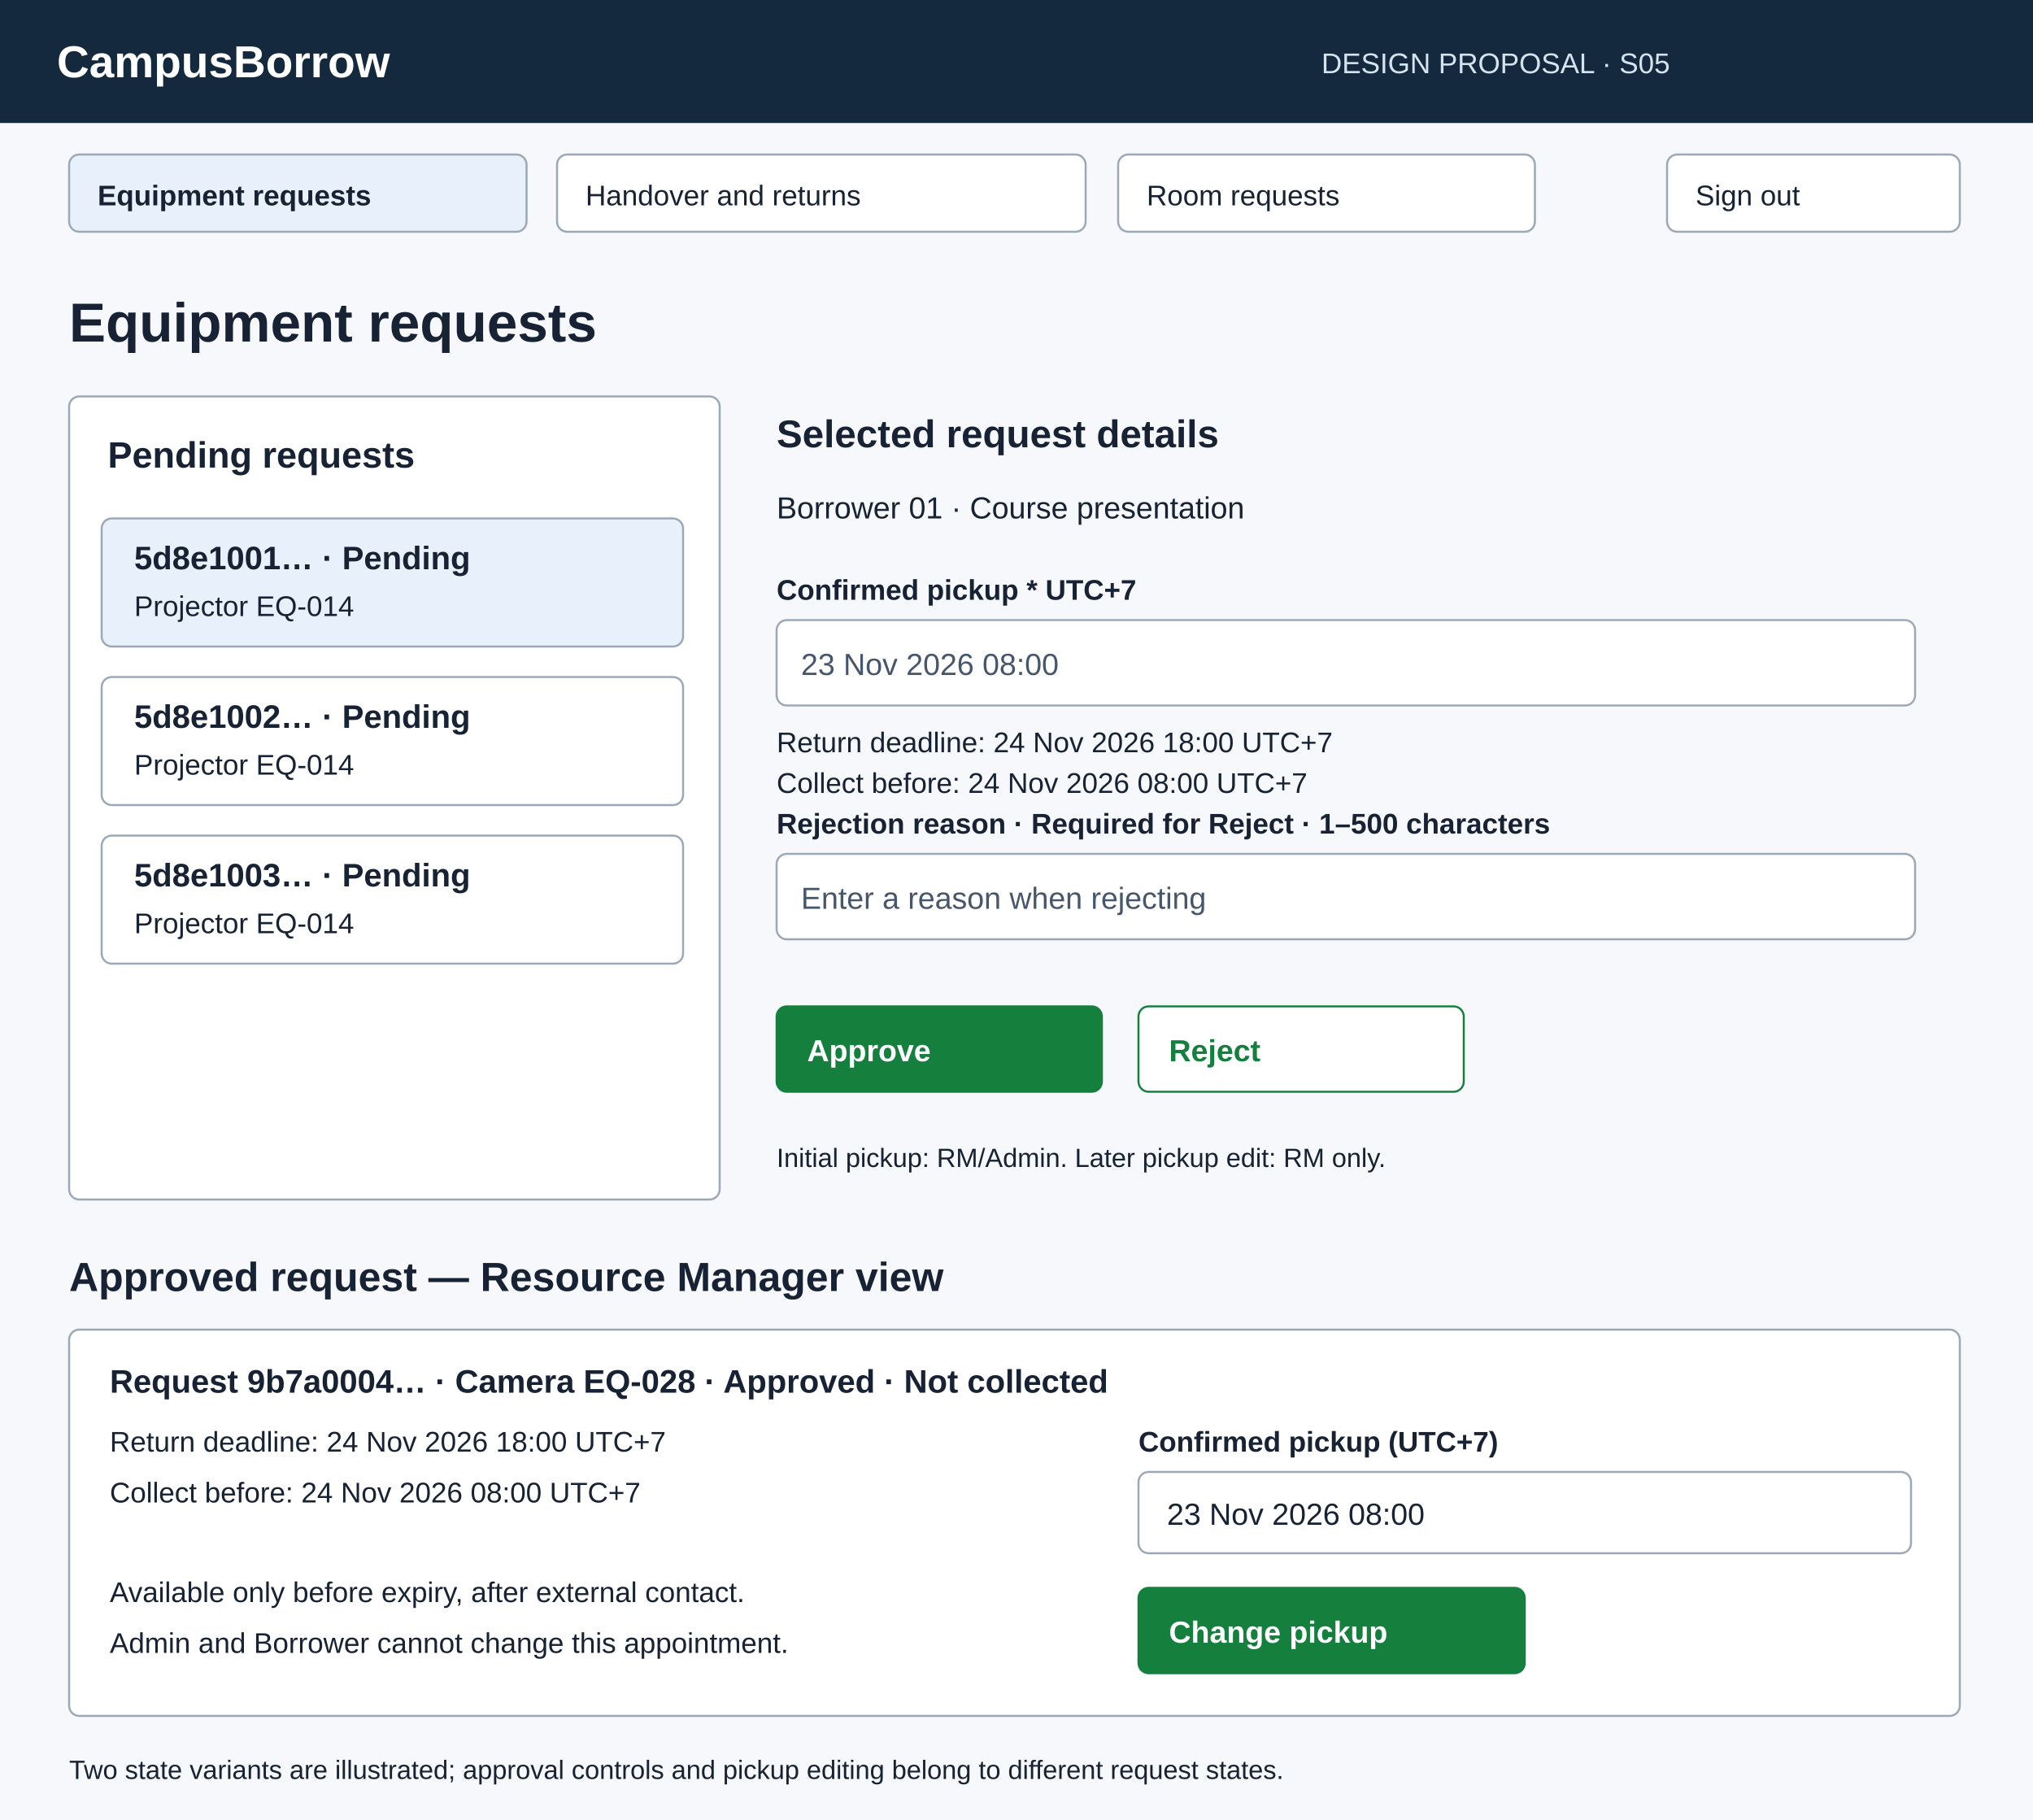
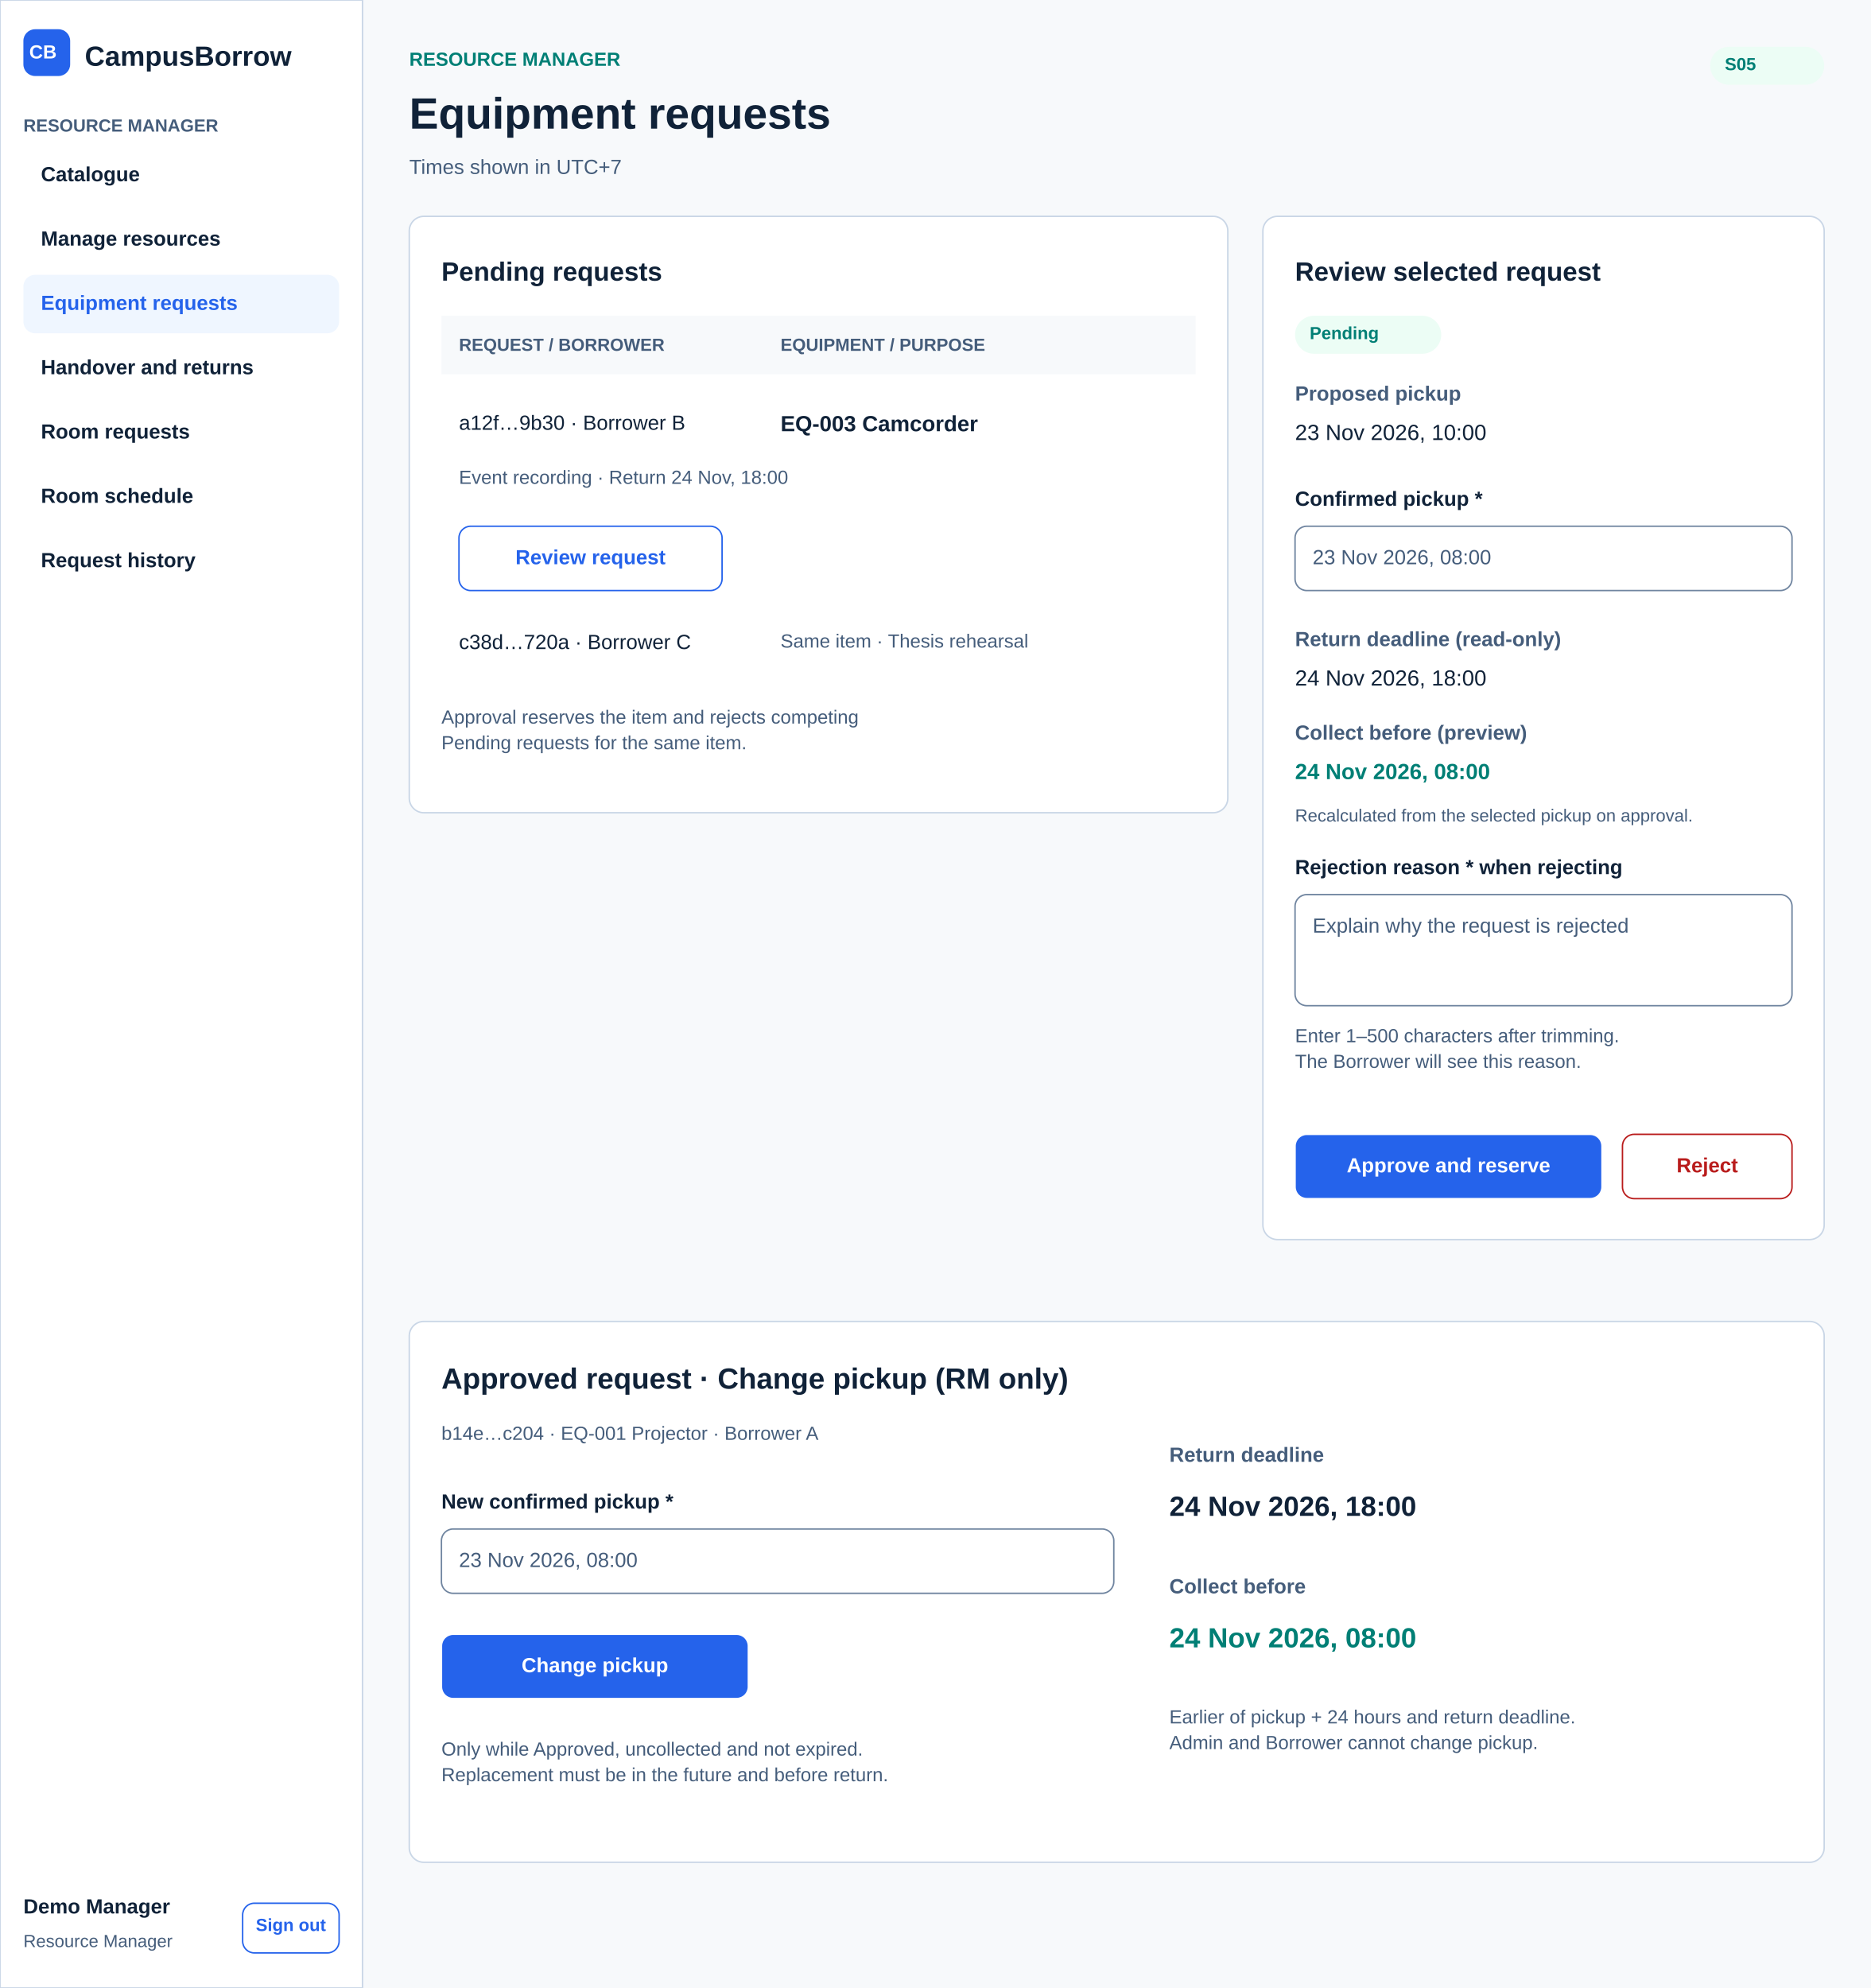
- <svg xmlns="http://www.w3.org/2000/svg" viewBox="0 0 1000 895" role="img" aria-label="S05 Equipment requests proposed screen layout">
-   <rect x="0" y="0" width="1000" height="895" rx="0" fill="#f6f8fb" stroke="#f6f8fb" />
-   <rect x="0" y="0" width="1000" height="60" rx="0" fill="#14293e" stroke="#14293e" />
-   <text x="28" y="38" font-family="Arial,sans-serif" font-size="22" font-weight="bold" fill="white">CampusBorrow</text>
-   <text x="650" y="36" font-family="Arial,sans-serif" font-size="14" font-weight="normal" fill="#d5e3ee">DESIGN PROPOSAL · S05</text>
-   <g aria-label="Staff navigation">
-     <rect x="34" y="76" width="225" height="38" rx="5" fill="#e8f1fb" stroke="#9aa8b7" />
-     <text x="48" y="101" font-family="Arial,sans-serif" font-size="14" font-weight="bold" fill="#172334">Equipment requests</text>
-     <rect x="274" y="76" width="260" height="38" rx="5" fill="#fff" stroke="#9aa8b7" />
-     <text x="288" y="101" font-family="Arial,sans-serif" font-size="14" font-weight="normal" fill="#172334">Handover and returns</text>
-     <rect x="550" y="76" width="205" height="38" rx="5" fill="#fff" stroke="#9aa8b7" />
-     <text x="564" y="101" font-family="Arial,sans-serif" font-size="14" font-weight="normal" fill="#172334">Room requests</text>
-     <rect x="820" y="76" width="144" height="38" rx="5" fill="#fff" stroke="#9aa8b7" />
-     <text x="834" y="101" font-family="Arial,sans-serif" font-size="14" font-weight="normal" fill="#172334">Sign out</text>
-   </g>
-   <g transform="translate(0,65)">
-     <text x="34" y="103" font-family="Arial,sans-serif" font-size="27" font-weight="bold" fill="#172334">Equipment requests</text>
-     <rect x="34" y="130" width="320" height="395" rx="5" fill="#fff" stroke="#9aa8b7" />
-     <text x="53" y="165" font-family="Arial,sans-serif" font-size="18" font-weight="bold" fill="#172334">Pending requests</text>
-     <rect x="50" y="190" width="286" height="63" rx="5" fill="#e8f1fb" stroke="#9aa8b7" />
-     <text x="66" y="215" font-family="Arial,sans-serif" font-size="16" font-weight="bold" fill="#172334">5d8e1001…   ·   Pending</text>
-     <text x="66" y="238" font-family="Arial,sans-serif" font-size="14" font-weight="normal" fill="#172334">Projector EQ-014</text>
-     <rect x="50" y="268" width="286" height="63" rx="5" fill="#fff" stroke="#9aa8b7" />
-     <text x="66" y="293" font-family="Arial,sans-serif" font-size="16" font-weight="bold" fill="#172334">5d8e1002…   ·   Pending</text>
-     <text x="66" y="316" font-family="Arial,sans-serif" font-size="14" font-weight="normal" fill="#172334">Projector EQ-014</text>
-     <rect x="50" y="346" width="286" height="63" rx="5" fill="#fff" stroke="#9aa8b7" />
-     <text x="66" y="371" font-family="Arial,sans-serif" font-size="16" font-weight="bold" fill="#172334">5d8e1003…   ·   Pending</text>
-     <text x="66" y="394" font-family="Arial,sans-serif" font-size="14" font-weight="normal" fill="#172334">Projector EQ-014</text>
-     <text x="382" y="155" font-family="Arial,sans-serif" font-size="19" font-weight="bold" fill="#172334">Selected request details</text>
-     <text x="382" y="190" font-family="Arial,sans-serif" font-size="15" font-weight="normal" fill="#172334">Borrower 01 · Course presentation</text>
-     <text x="382" y="230" font-family="Arial,sans-serif" font-size="14" font-weight="bold" fill="#172334">Confirmed pickup *  UTC+7</text>
-     <rect x="382" y="240" width="560" height="42" rx="5" fill="#fff" stroke="#9aa8b7" />
-     <text x="394" y="267" font-family="Arial,sans-serif" font-size="15" font-weight="normal" fill="#45566d">23 Nov 2026   08:00</text>
-     <text x="382" y="305" font-family="Arial,sans-serif" font-size="14" font-weight="normal" fill="#172334">Return deadline: 24 Nov 2026 18:00 UTC+7</text>
-     <text x="382" y="325" font-family="Arial,sans-serif" font-size="14" font-weight="normal" fill="#172334">Collect before: 24 Nov 2026 08:00 UTC+7</text>
-     <text x="382" y="345" font-family="Arial,sans-serif" font-size="14" font-weight="bold" fill="#172334">Rejection reason · Required for Reject · 1–500 characters</text>
-     <rect x="382" y="355" width="560" height="42" rx="5" fill="#fff" stroke="#9aa8b7" />
-     <text x="394" y="382" font-family="Arial,sans-serif" font-size="15" font-weight="normal" fill="#45566d">Enter a reason when rejecting</text>
-     <rect x="382" y="430" width="160" height="42" rx="5" fill="#15803d" stroke="#15803d" />
-     <text x="397" y="457" font-family="Arial,sans-serif" font-size="15" font-weight="bold" fill="#fff">Approve</text>
-     <rect x="560" y="430" width="160" height="42" rx="5" fill="#fff" stroke="#15803d" />
-     <text x="575" y="457" font-family="Arial,sans-serif" font-size="15" font-weight="bold" fill="#15803d">Reject</text>
-     <text x="382" y="509" font-family="Arial,sans-serif" font-size="13" font-weight="normal" fill="#172334">Initial pickup: RM/Admin. Later pickup edit: RM only.</text>
-   </g>
-   <g aria-label="Approved request variant - Resource Manager">
-     <text x="34" y="635" font-family="Arial,sans-serif" font-size="20" font-weight="bold" fill="#172334">Approved request — Resource Manager view</text>
-     <rect x="34" y="654" width="930" height="190" rx="5" fill="#fff" stroke="#9aa8b7" />
-     <text x="54" y="685" font-family="Arial,sans-serif" font-size="16" font-weight="bold" fill="#172334">Request 9b7a0004… · Camera EQ-028 · Approved · Not collected</text>
-     <text x="54" y="714" font-family="Arial,sans-serif" font-size="14" font-weight="normal" fill="#172334">Return deadline: 24 Nov 2026 18:00 UTC+7</text>
-     <text x="54" y="739" font-family="Arial,sans-serif" font-size="14" font-weight="normal" fill="#172334">Collect before: 24 Nov 2026 08:00 UTC+7</text>
-     <text x="560" y="714" font-family="Arial,sans-serif" font-size="14" font-weight="bold" fill="#172334">Confirmed pickup (UTC+7)</text>
-     <rect x="560" y="724" width="380" height="40" rx="5" fill="#fff" stroke="#9aa8b7" />
-     <text x="574" y="750" font-family="Arial,sans-serif" font-size="15" font-weight="normal" fill="#172334">23 Nov 2026 08:00</text>
-     <rect x="560" y="781" width="190" height="42" rx="5" fill="#15803d" stroke="#15803d" />
-     <text x="575" y="808" font-family="Arial,sans-serif" font-size="15" font-weight="bold" fill="#fff">Change pickup</text>
-     <text x="54" y="788" font-family="Arial,sans-serif" font-size="14" font-weight="normal" fill="#172334">Available only before expiry, after external contact.</text>
-     <text x="54" y="813" font-family="Arial,sans-serif" font-size="14" font-weight="normal" fill="#172334">Admin and Borrower cannot change this appointment.</text>
-   </g>
-   <text x="34" y="875" font-family="Arial,sans-serif" font-size="13" font-weight="normal" fill="#172334">Two state variants are illustrated; approval controls and pickup editing belong to different request states.</text>
+ <svg xmlns="http://www.w3.org/2000/svg" width="1280" height="1360" viewBox="0 0 1280 1360">
+   <rect width="100%" height="100%" fill="#f7f9fb" />
+   <rect x="0" y="0" width="248" height="1360" rx="0" fill="#ffffff" stroke="#c9d6e6" />
+   <rect x="16" y="20" width="32" height="32" rx="8" fill="#2563eb" stroke="none" />
+   <text font-family="Arial,sans-serif" font-size="13" font-weight="700" fill="#ffffff">
+     <tspan x="20" y="40">CB</tspan>
+   </text>
+   <text font-family="Arial,sans-serif" font-size="19" font-weight="700" fill="#102238">
+     <tspan x="58" y="45">CampusBorrow</tspan>
+   </text>
+   <text font-family="Arial,sans-serif" font-size="12" font-weight="700" fill="#455d7b">
+     <tspan x="16" y="90">RESOURCE MANAGER</tspan>
+   </text>
+   <g aria-label="S05-08 / Catalogue">
+     <rect x="16" y="100" width="216" height="40" rx="8" fill="#ffffff" stroke="none" />
+     <text font-family="Arial,sans-serif" font-size="14" font-weight="600" fill="#102238">
+       <tspan x="28" y="124">Catalogue</tspan>
+     </text>
+   </g>
+   <g aria-label="S05-08 / Manage resources">
+     <rect x="16" y="144" width="216" height="40" rx="8" fill="#ffffff" stroke="none" />
+     <text font-family="Arial,sans-serif" font-size="14" font-weight="600" fill="#102238">
+       <tspan x="28" y="168">Manage resources</tspan>
+     </text>
+   </g>
+   <g aria-label="S05-08 / Equipment requests">
+     <rect x="16" y="188" width="216" height="40" rx="8" fill="#eff6ff" stroke="none" />
+     <text font-family="Arial,sans-serif" font-size="14" font-weight="600" fill="#2563eb">
+       <tspan x="28" y="212">Equipment requests</tspan>
+     </text>
+   </g>
+   <g aria-label="S05-08 / Handover and returns">
+     <rect x="16" y="232" width="216" height="40" rx="8" fill="#ffffff" stroke="none" />
+     <text font-family="Arial,sans-serif" font-size="14" font-weight="600" fill="#102238">
+       <tspan x="28" y="256">Handover and returns</tspan>
+     </text>
+   </g>
+   <g aria-label="S05-08 / Room requests">
+     <rect x="16" y="276" width="216" height="40" rx="8" fill="#ffffff" stroke="none" />
+     <text font-family="Arial,sans-serif" font-size="14" font-weight="600" fill="#102238">
+       <tspan x="28" y="300">Room requests</tspan>
+     </text>
+   </g>
+   <g aria-label="S05-08 / Room schedule">
+     <rect x="16" y="320" width="216" height="40" rx="8" fill="#ffffff" stroke="none" />
+     <text font-family="Arial,sans-serif" font-size="14" font-weight="600" fill="#102238">
+       <tspan x="28" y="344">Room schedule</tspan>
+     </text>
+   </g>
+   <g aria-label="S05-08 / Request history">
+     <rect x="16" y="364" width="216" height="40" rx="8" fill="#ffffff" stroke="none" />
+     <text font-family="Arial,sans-serif" font-size="14" font-weight="600" fill="#102238">
+       <tspan x="28" y="388">Request history</tspan>
+     </text>
+   </g>
+   <text font-family="Arial,sans-serif" font-size="14" font-weight="700" fill="#102238">
+     <tspan x="16" y="1309">Demo Manager</tspan>
+   </text>
+   <text font-family="Arial,sans-serif" font-size="12" font-weight="400" fill="#455d7b">
+     <tspan x="16" y="1332">Resource Manager</tspan>
+   </text>
+   <g aria-label="S01-06 / Sign out">
+     <rect x="166" y="1302" width="66" height="34" rx="8" fill="#ffffff" stroke="#2563eb" />
+     <text font-family="Arial,sans-serif" font-size="12" font-weight="600" fill="#2563eb" text-anchor="middle">
+       <tspan x="199" y="1321">Sign out</tspan>
+     </text>
+   </g>
+   <text font-family="Arial,sans-serif" font-size="13" font-weight="700" fill="#007f75">
+     <tspan x="280" y="45">RESOURCE MANAGER</tspan>
+   </text>
+   <text font-family="Arial,sans-serif" font-size="30" font-weight="700" fill="#102238">
+     <tspan x="280" y="88">Equipment requests</tspan>
+   </text>
+   <text font-family="Arial,sans-serif" font-size="14" font-weight="400" fill="#455d7b">
+     <tspan x="280" y="119">Times shown in UTC+7</tspan>
+   </text>
+   <g aria-label="S05">
+     <rect x="1170" y="32" width="78" height="26" rx="13" fill="#ecfdf5" stroke="none" />
+     <text font-family="Arial,sans-serif" font-size="12" font-weight="600" fill="#007f75">
+       <tspan x="1180" y="48">S05</tspan>
+     </text>
+   </g>
+   <rect x="280" y="148" width="560" height="408" rx="10" fill="#ffffff" stroke="#c9d6e6" />
+   <text font-family="Arial,sans-serif" font-size="18" font-weight="700" fill="#102238">
+     <tspan x="302" y="192">Pending requests</tspan>
+   </text>
+   <rect x="302" y="216" width="516" height="40" rx="0" fill="#f7f9fb" stroke="none" />
+   <text font-family="Arial,sans-serif" font-size="12" font-weight="600" fill="#455d7b">
+     <tspan x="314" y="240">REQUEST / BORROWER</tspan>
+   </text>
+   <text font-family="Arial,sans-serif" font-size="12" font-weight="600" fill="#455d7b">
+     <tspan x="534" y="240">EQUIPMENT / PURPOSE</tspan>
+   </text>
+   <text font-family="Arial,sans-serif" font-size="14" font-weight="400" fill="#102238">
+     <tspan x="314" y="294">a12f…9b30 · Borrower B</tspan>
+   </text>
+   <text font-family="Arial,sans-serif" font-size="15" font-weight="600" fill="#102238">
+     <tspan x="534" y="295">EQ-003 Camcorder</tspan>
+   </text>
+   <text font-family="Arial,sans-serif" font-size="13" font-weight="400" fill="#455d7b">
+     <tspan x="314" y="331">Event recording · Return 24 Nov, 18:00</tspan>
+   </text>
+   <g aria-label="S05-01 / Review selected">
+     <rect x="314" y="360" width="180" height="44" rx="8" fill="#ffffff" stroke="#2563eb" />
+     <text font-family="Arial,sans-serif" font-size="14" font-weight="600" fill="#2563eb" text-anchor="middle">
+       <tspan x="404" y="386">Review request</tspan>
+     </text>
+   </g>
+   <text font-family="Arial,sans-serif" font-size="14" font-weight="400" fill="#102238">
+     <tspan x="314" y="444">c38d…720a · Borrower C</tspan>
+   </text>
+   <text font-family="Arial,sans-serif" font-size="13" font-weight="400" fill="#455d7b">
+     <tspan x="534" y="443">Same item · Thesis rehearsal</tspan>
+   </text>
+   <text font-family="Arial,sans-serif" font-size="13" font-weight="400" fill="#455d7b">
+     <tspan x="302" y="495">Approval reserves the item and rejects competing</tspan>
+     <tspan x="302" y="512.55">Pending requests for the same item.</tspan>
+   </text>
+   <rect x="864" y="148" width="384" height="700" rx="10" fill="#ffffff" stroke="#c9d6e6" />
+   <text font-family="Arial,sans-serif" font-size="18" font-weight="700" fill="#102238">
+     <tspan x="886" y="192">Review selected request</tspan>
+   </text>
+   <g aria-label="Pending">
+     <rect x="886" y="216" width="100" height="26" rx="13" fill="#ecfdf5" stroke="none" />
+     <text font-family="Arial,sans-serif" font-size="12" font-weight="600" fill="#007f75">
+       <tspan x="896" y="232">Pending</tspan>
+     </text>
+   </g>
+   <g aria-label="S05-02 / Confirmed pickup *">
+     <text font-family="Arial,sans-serif" font-size="14" font-weight="600" fill="#102238">
+       <tspan x="886" y="346">Confirmed pickup *</tspan>
+     </text>
+     <rect x="886" y="360" width="340" height="44" rx="8" fill="#ffffff" stroke="#7085a0" />
+     <text font-family="Arial,sans-serif" font-size="14" font-weight="400" fill="#455d7b">
+       <tspan x="898" y="386">23 Nov 2026, 08:00</tspan>
+     </text>
+   </g>
+   <g aria-label="S05-04 / Rejection reason * when rejecting">
+     <text font-family="Arial,sans-serif" font-size="14" font-weight="600" fill="#102238">
+       <tspan x="886" y="598">Rejection reason * when rejecting</tspan>
+     </text>
+     <rect x="886" y="612" width="340" height="76" rx="8" fill="#ffffff" stroke="#7085a0" />
+     <text font-family="Arial,sans-serif" font-size="14" font-weight="400" fill="#455d7b">
+       <tspan x="898" y="638">Explain why the request is rejected</tspan>
+     </text>
+   </g>
+   <text font-family="Arial,sans-serif" font-size="13" font-weight="400" fill="#455d7b">
+     <tspan x="886" y="713">Enter 1–500 characters after trimming.</tspan>
+     <tspan x="886" y="730.55">The Borrower will see this reason.</tspan>
+   </text>
+   <g aria-label="S05-03 / Approve">
+     <rect x="886" y="776" width="210" height="44" rx="8" fill="#2563eb" stroke="#ffffff" />
+     <text font-family="Arial,sans-serif" font-size="14" font-weight="600" fill="#ffffff" text-anchor="middle">
+       <tspan x="991" y="802">Approve and reserve</tspan>
+     </text>
+   </g>
+   <g aria-label="S05-05 / Reject">
+     <rect x="1110" y="776" width="116" height="44" rx="8" fill="#ffffff" stroke="#b91c1c" />
+     <text font-family="Arial,sans-serif" font-size="14" font-weight="600" fill="#b91c1c" text-anchor="middle">
+       <tspan x="1168" y="802">Reject</tspan>
+     </text>
+   </g>
+   <rect x="280" y="904" width="968" height="370" rx="10" fill="#ffffff" stroke="#c9d6e6" />
+   <text font-family="Arial,sans-serif" font-size="20" font-weight="700" fill="#102238">
+     <tspan x="302" y="950">Approved request · Change pickup (RM only)</tspan>
+   </text>
+   <text font-family="Arial,sans-serif" font-size="13" font-weight="400" fill="#455d7b">
+     <tspan x="302" y="985">b14e…c204 · EQ-001 Projector · Borrower A</tspan>
+   </text>
+   <g aria-label="S05-06 / New confirmed pickup *">
+     <text font-family="Arial,sans-serif" font-size="14" font-weight="600" fill="#102238">
+       <tspan x="302" y="1032">New confirmed pickup *</tspan>
+     </text>
+     <rect x="302" y="1046" width="460" height="44" rx="8" fill="#ffffff" stroke="#7085a0" />
+     <text font-family="Arial,sans-serif" font-size="14" font-weight="400" fill="#455d7b">
+       <tspan x="314" y="1072">23 Nov 2026, 08:00</tspan>
+     </text>
+   </g>
+   <g aria-label="S05-06 / Change pickup">
+     <rect x="302" y="1118" width="210" height="44" rx="8" fill="#2563eb" stroke="#ffffff" />
+     <text font-family="Arial,sans-serif" font-size="14" font-weight="600" fill="#ffffff" text-anchor="middle">
+       <tspan x="407" y="1144">Change pickup</tspan>
+     </text>
+   </g>
+   <text font-family="Arial,sans-serif" font-size="13" font-weight="400" fill="#455d7b">
+     <tspan x="302" y="1201">Only while Approved, uncollected and not expired.</tspan>
+     <tspan x="302" y="1218.55">Replacement must be in the future and before return.</tspan>
+   </text>
+   <text font-family="Arial,sans-serif" font-size="14" font-weight="600" fill="#455d7b">
+     <tspan x="800" y="1000">Return deadline</tspan>
+   </text>
+   <text font-family="Arial,sans-serif" font-size="19" font-weight="700" fill="#102238">
+     <tspan x="800" y="1037">24 Nov 2026, 18:00</tspan>
+   </text>
+   <text font-family="Arial,sans-serif" font-size="14" font-weight="600" fill="#455d7b">
+     <tspan x="800" y="1090">Collect before</tspan>
+   </text>
+   <text font-family="Arial,sans-serif" font-size="19" font-weight="700" fill="#007f75">
+     <tspan x="800" y="1127">24 Nov 2026, 08:00</tspan>
+   </text>
+   <text font-family="Arial,sans-serif" font-size="13" font-weight="400" fill="#455d7b">
+     <tspan x="800" y="1179">Earlier of pickup + 24 hours and return deadline.</tspan>
+     <tspan x="800" y="1196.55">Admin and Borrower cannot change pickup.</tspan>
+   </text>
+   <text font-family="Arial,sans-serif" font-size="14" font-weight="600" fill="#455d7b">
+     <tspan x="886" y="274">Proposed pickup</tspan>
+   </text>
+   <text font-family="Arial,sans-serif" font-size="15" font-weight="400" fill="#102238">
+     <tspan x="886" y="301">23 Nov 2026, 10:00</tspan>
+   </text>
+   <text font-family="Arial,sans-serif" font-size="14" font-weight="600" fill="#455d7b">
+     <tspan x="886" y="442">Return deadline (read-only)</tspan>
+   </text>
+   <text font-family="Arial,sans-serif" font-size="15" font-weight="400" fill="#102238">
+     <tspan x="886" y="469">24 Nov 2026, 18:00</tspan>
+   </text>
+   <text font-family="Arial,sans-serif" font-size="14" font-weight="600" fill="#455d7b">
+     <tspan x="886" y="506">Collect before (preview)</tspan>
+   </text>
+   <text font-family="Arial,sans-serif" font-size="15" font-weight="600" fill="#007f75">
+     <tspan x="886" y="533">24 Nov 2026, 08:00</tspan>
+   </text>
+   <text font-family="Arial,sans-serif" font-size="12" font-weight="400" fill="#455d7b">
+     <tspan x="886" y="562">Recalculated from the selected pickup on approval.</tspan>
+   </text>
</svg>
